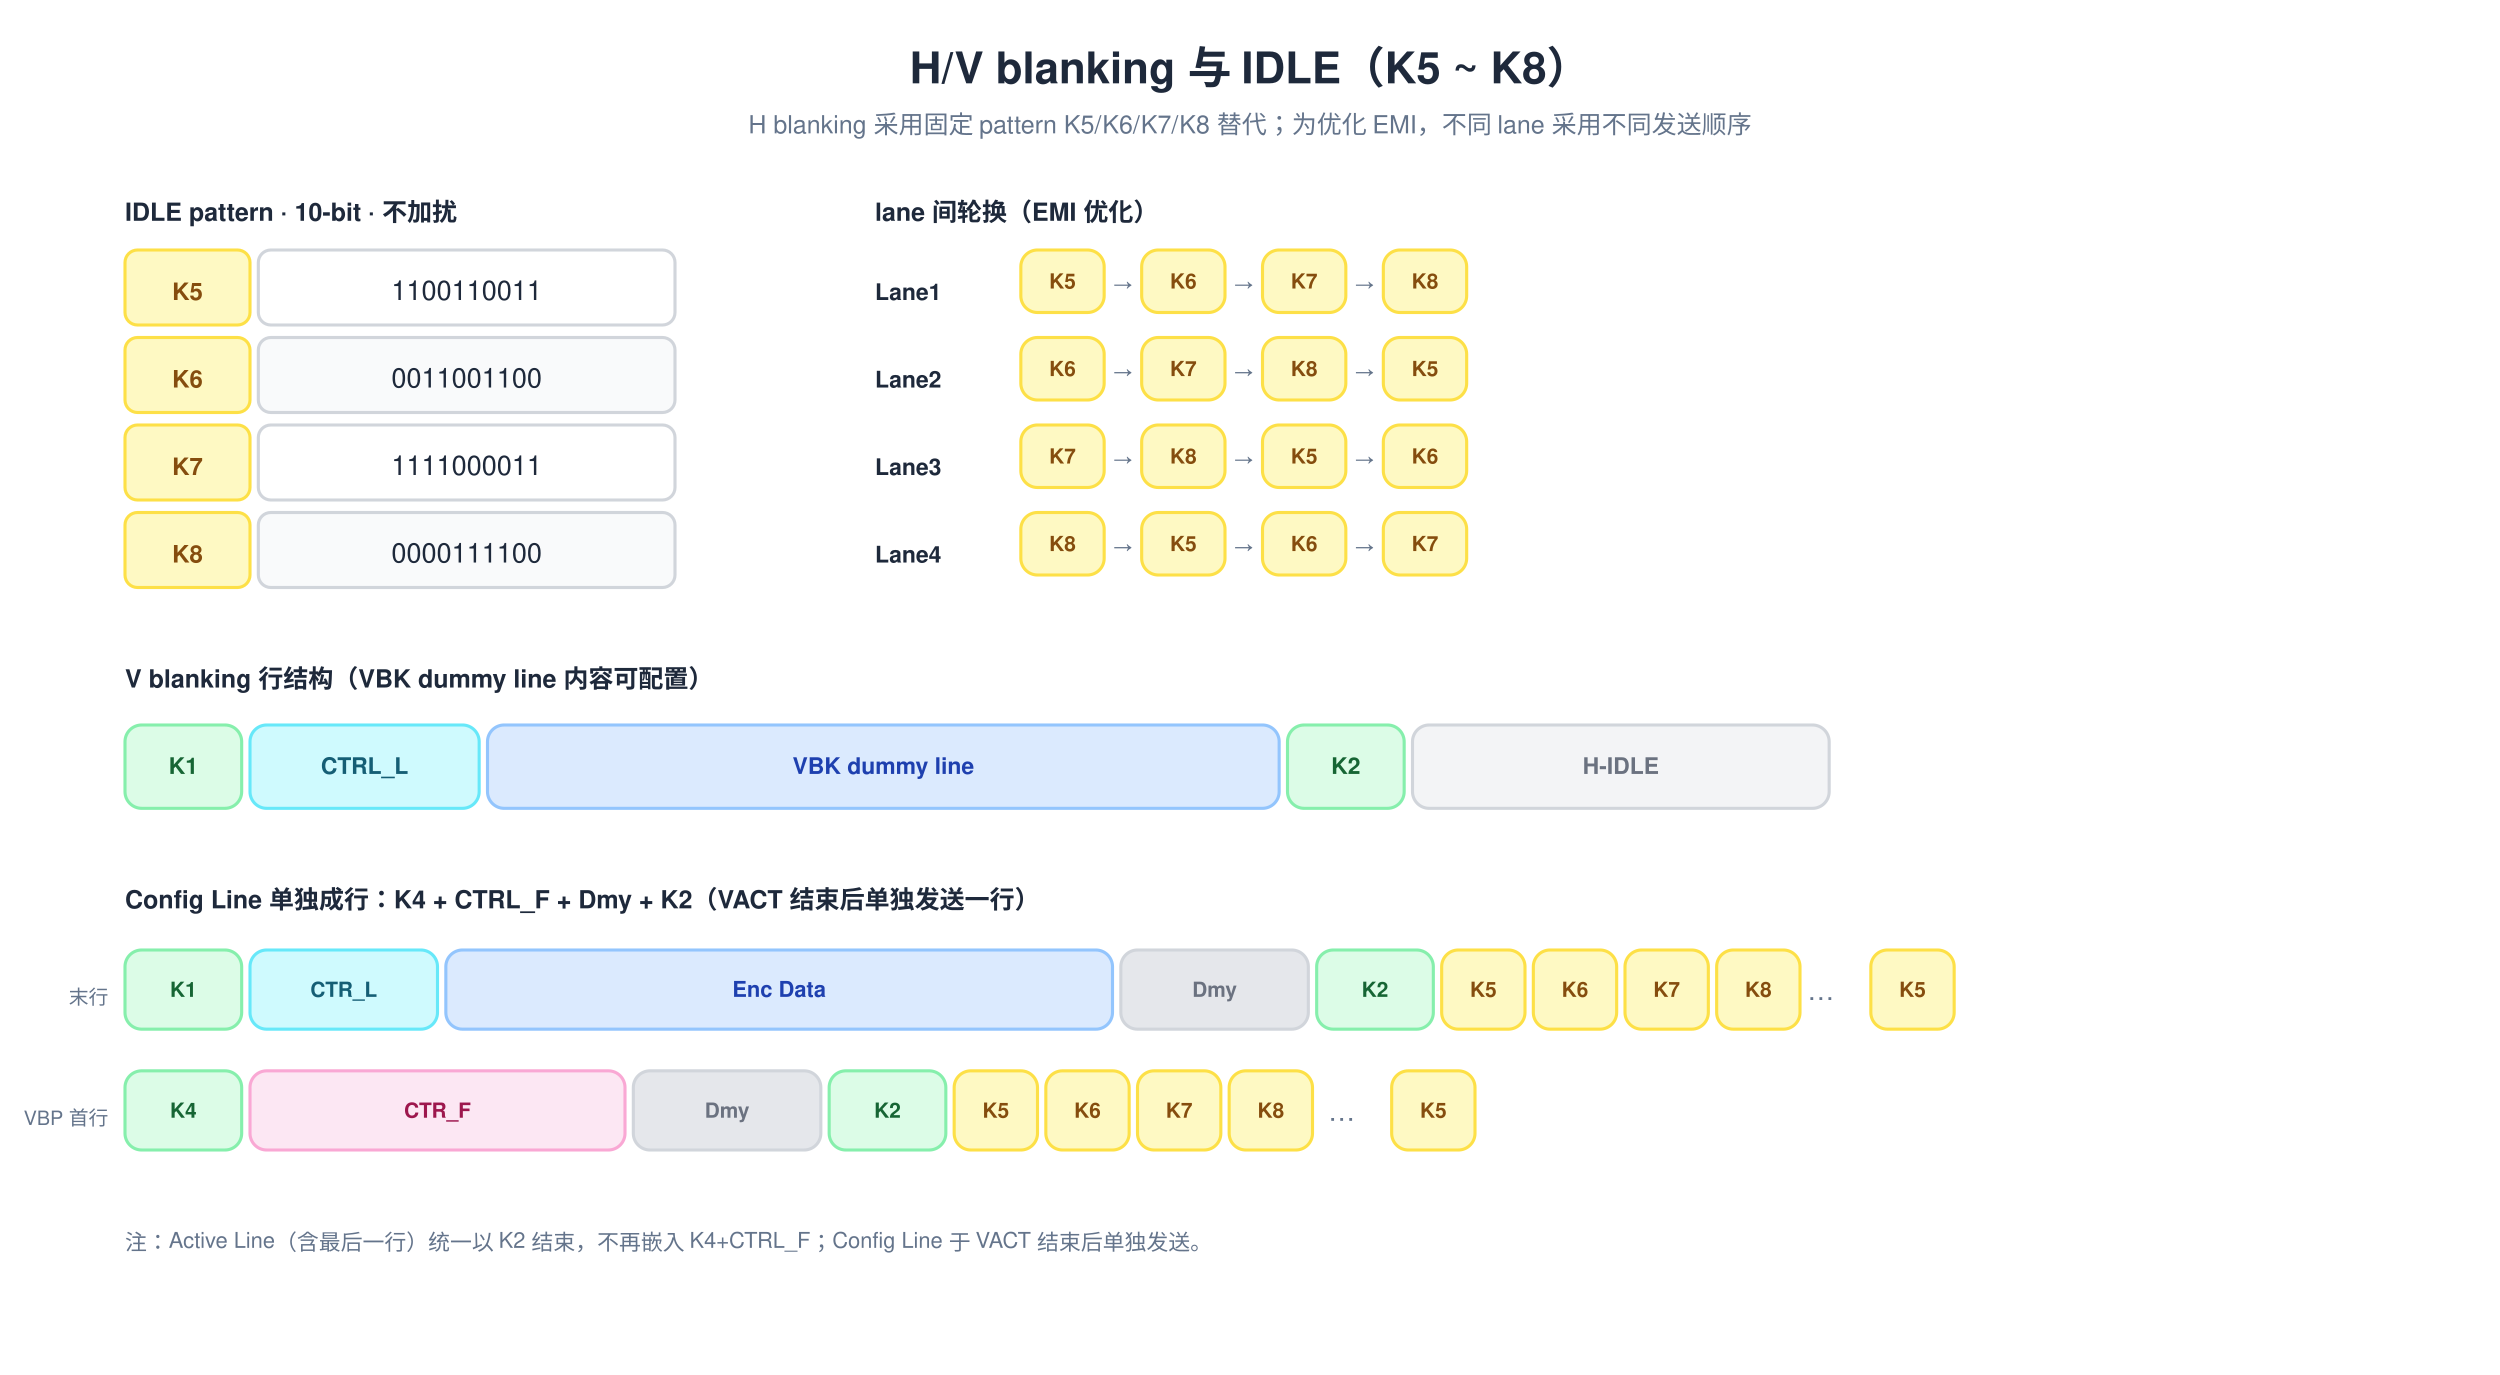
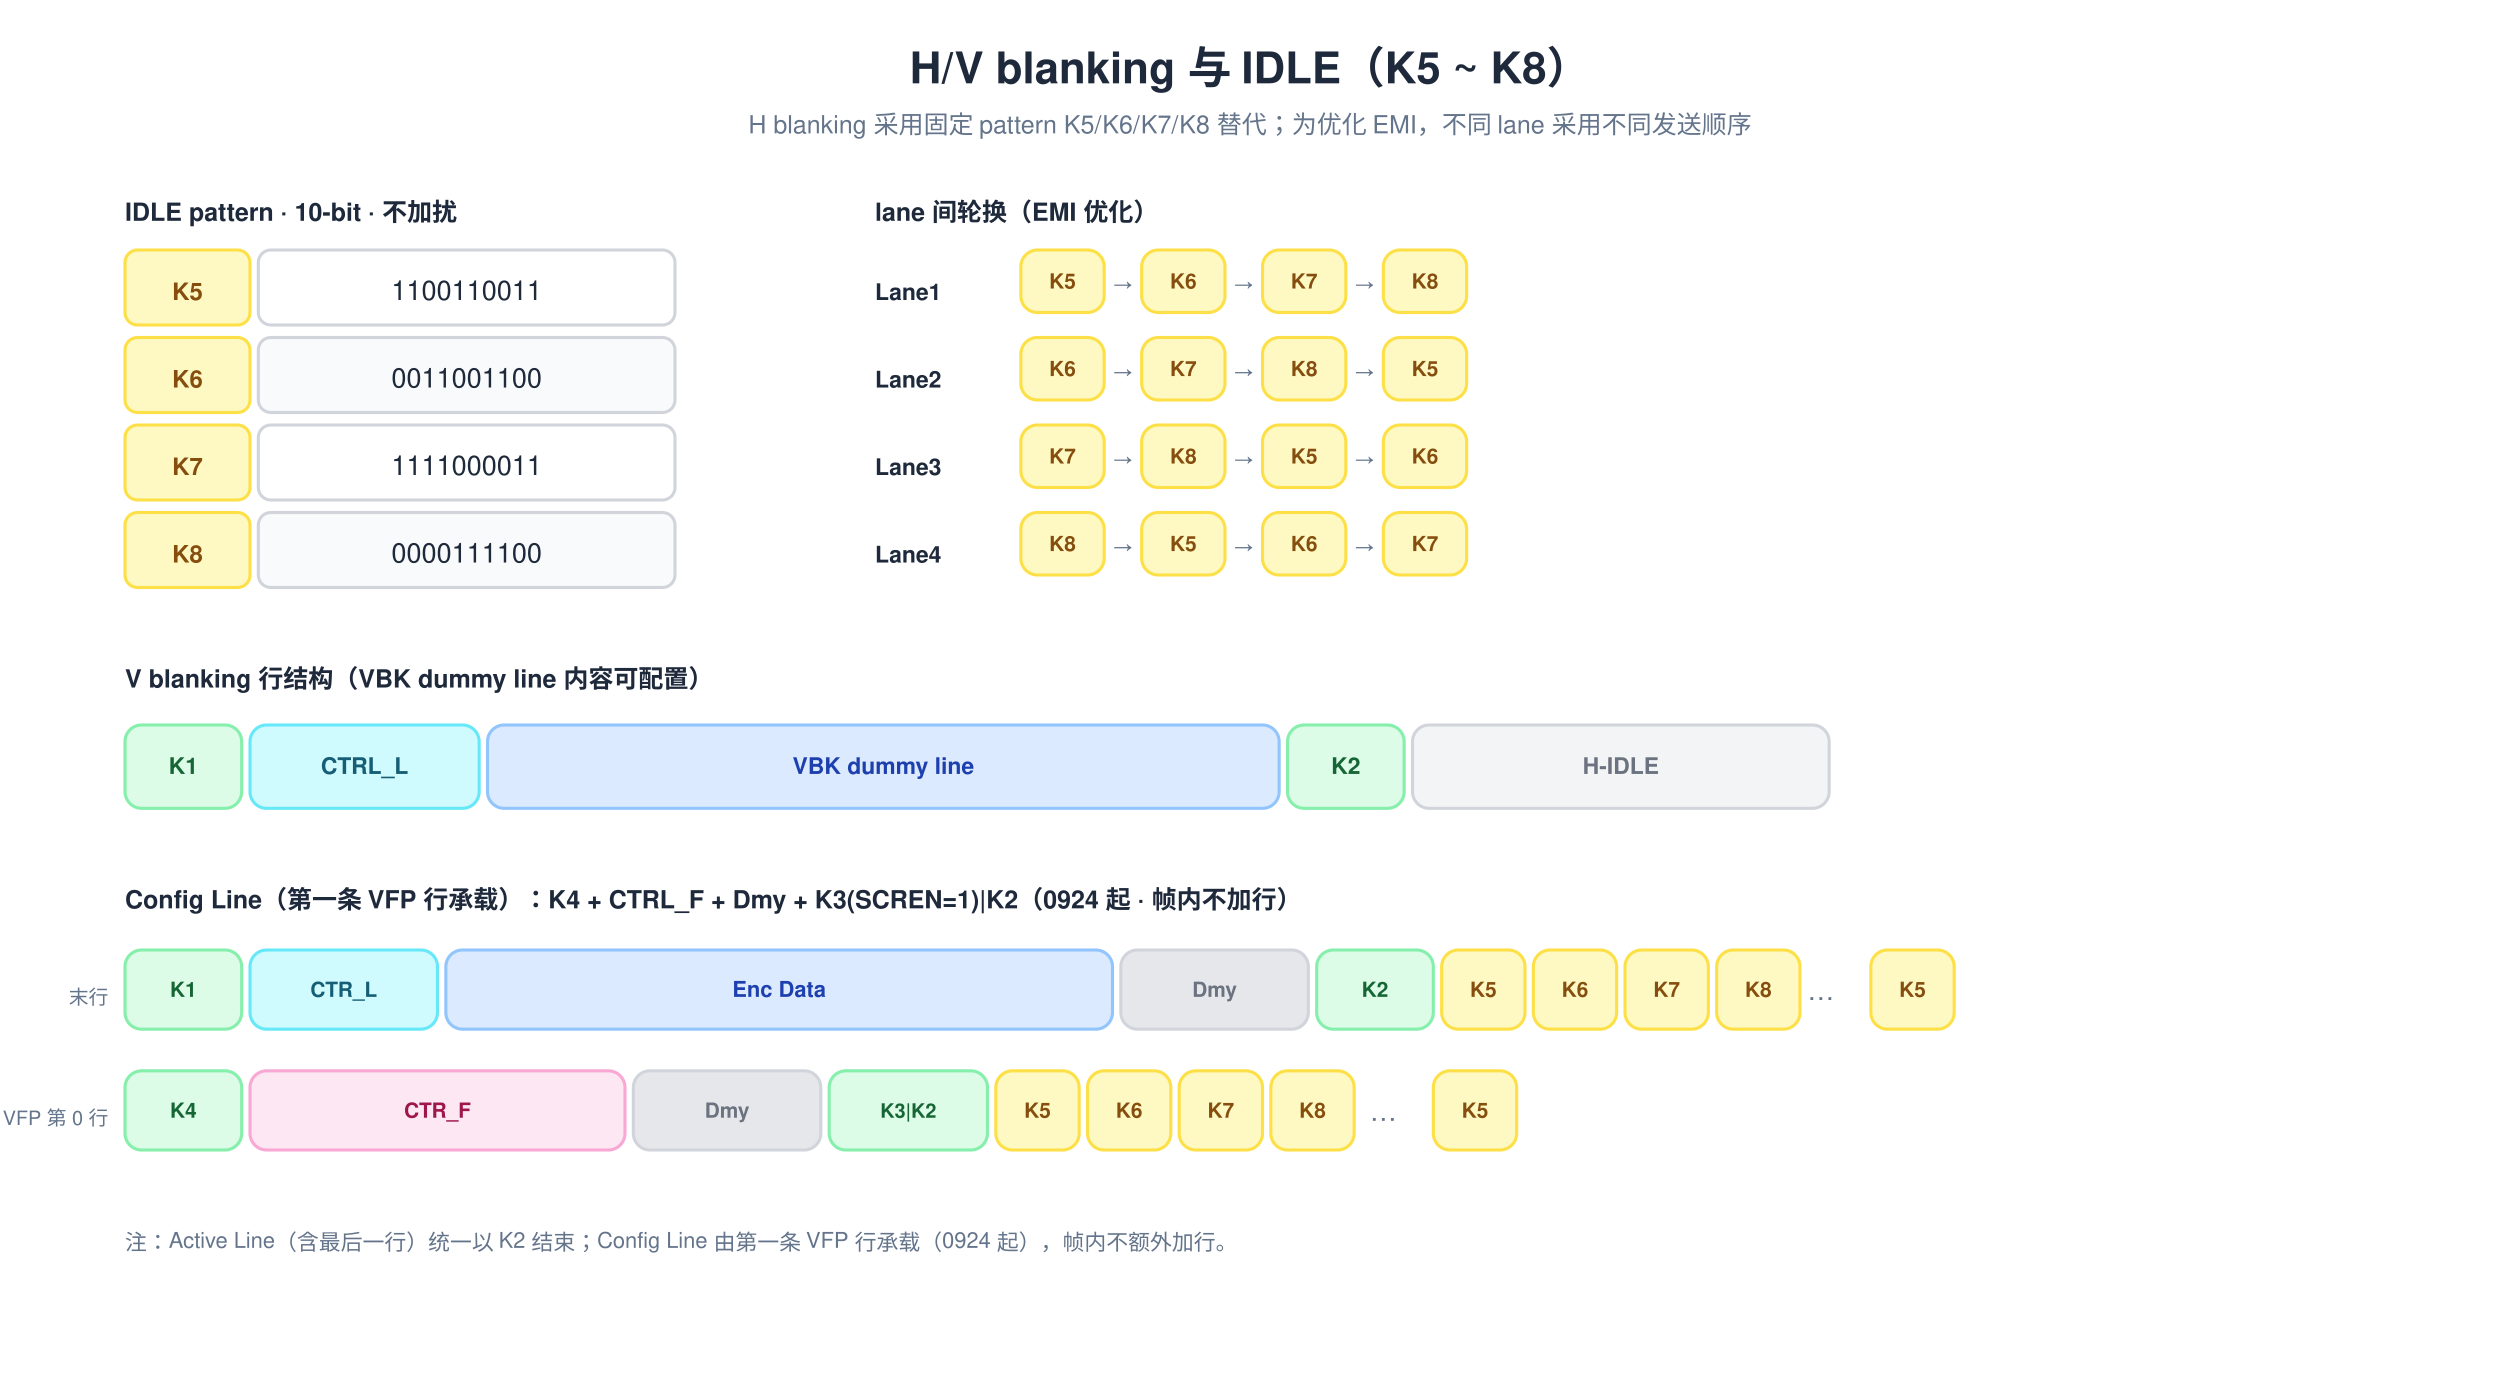
<svg xmlns="http://www.w3.org/2000/svg" viewBox="0 0 1200 660" width="1200" height="660">
  <style>text { font-family: 'Helvetica Neue', Helvetica, Arial, 'PingFang SC', 'Microsoft YaHei', 'Microsoft JhengHei', 'SimHei', sans-serif; }</style>
  <defs>
    <marker id="ar-blue" markerWidth="10" markerHeight="7" refX="9" refY="3.5" orient="auto">
      <polygon points="0 0, 10 3.5, 0 7" fill="#2563eb" />
    </marker>
    <marker id="ar-green" markerWidth="10" markerHeight="7" refX="9" refY="3.5" orient="auto">
      <polygon points="0 0, 10 3.5, 0 7" fill="#059669" />
    </marker>
    <marker id="ar-purple" markerWidth="10" markerHeight="7" refX="9" refY="3.5" orient="auto">
      <polygon points="0 0, 10 3.5, 0 7" fill="#7c3aed" />
    </marker>
    <marker id="ar-orange" markerWidth="10" markerHeight="7" refX="9" refY="3.5" orient="auto">
      <polygon points="0 0, 10 3.5, 0 7" fill="#ea580c" />
    </marker>
    <marker id="ar-gray" markerWidth="10" markerHeight="7" refX="9" refY="3.5" orient="auto">
      <polygon points="0 0, 10 3.5, 0 7" fill="#9ca3af" />
    </marker>
  </defs>
  <rect width="1200" height="660" fill="#ffffff" />
  <text x="600" y="40" font-size="21" fill="#1e293b" text-anchor="middle" font-weight="600">H/V blanking 与 IDLE（K5 ~ K8）</text>
  <text x="600" y="64" font-size="12" fill="#64748b" text-anchor="middle">H blanking 采用固定 pattern K5/K6/K7/K8 替代；为优化 EMI，不同 lane 采用不同发送顺序</text>
  <text x="60" y="106" font-size="12" fill="#1e293b" text-anchor="start" font-weight="600">IDLE pattern · 10-bit · 不加扰</text>
  <rect x="60" y="120" width="60" height="36" rx="6" fill="#fef9c3" stroke="#fde047" stroke-width="1.5" />
  <text x="90" y="144" font-size="11.5" fill="#854d0e" text-anchor="middle" font-weight="700">K5</text>
  <rect x="124" y="120" width="200" height="36" rx="6" fill="#ffffff" stroke="#d1d5db" stroke-width="1.5" />
  <text x="224" y="144" font-size="13" fill="#1e293b" text-anchor="middle" font-family="Consolas, Menlo, monospace">1100110011</text>
  <rect x="60" y="162" width="60" height="36" rx="6" fill="#fef9c3" stroke="#fde047" stroke-width="1.5" />
  <text x="90" y="186" font-size="11.5" fill="#854d0e" text-anchor="middle" font-weight="700">K6</text>
  <rect x="124" y="162" width="200" height="36" rx="6" fill="#f9fafb" stroke="#d1d5db" stroke-width="1.5" />
  <text x="224" y="186" font-size="13" fill="#1e293b" text-anchor="middle" font-family="Consolas, Menlo, monospace">0011001100</text>
  <rect x="60" y="204" width="60" height="36" rx="6" fill="#fef9c3" stroke="#fde047" stroke-width="1.5" />
  <text x="90" y="228" font-size="11.5" fill="#854d0e" text-anchor="middle" font-weight="700">K7</text>
  <rect x="124" y="204" width="200" height="36" rx="6" fill="#ffffff" stroke="#d1d5db" stroke-width="1.5" />
  <text x="224" y="228" font-size="13" fill="#1e293b" text-anchor="middle" font-family="Consolas, Menlo, monospace">1111000011</text>
  <rect x="60" y="246" width="60" height="36" rx="6" fill="#fef9c3" stroke="#fde047" stroke-width="1.5" />
  <text x="90" y="270" font-size="11.5" fill="#854d0e" text-anchor="middle" font-weight="700">K8</text>
  <rect x="124" y="246" width="200" height="36" rx="6" fill="#f9fafb" stroke="#d1d5db" stroke-width="1.5" />
  <text x="224" y="270" font-size="13" fill="#1e293b" text-anchor="middle" font-family="Consolas, Menlo, monospace">0000111100</text>
  <text x="420" y="106" font-size="12" fill="#1e293b" text-anchor="start" font-weight="600">lane 间轮换（EMI 优化）</text>
  <text x="420" y="144" font-size="11" fill="#1e293b" text-anchor="start" font-weight="600">Lane1</text>
  <rect x="490" y="120" width="40" height="30" rx="8" fill="#fef9c3" stroke="#fde047" stroke-width="1.5" />
  <text x="510.0" y="138.5" font-size="10" fill="#854d0e" text-anchor="middle" font-weight="600">K5</text>
  <text x="539" y="140" font-size="10" fill="#64748b" text-anchor="middle">→</text>
  <rect x="548" y="120" width="40" height="30" rx="8" fill="#fef9c3" stroke="#fde047" stroke-width="1.5" />
  <text x="568.0" y="138.5" font-size="10" fill="#854d0e" text-anchor="middle" font-weight="600">K6</text>
  <text x="597" y="140" font-size="10" fill="#64748b" text-anchor="middle">→</text>
  <rect x="606" y="120" width="40" height="30" rx="8" fill="#fef9c3" stroke="#fde047" stroke-width="1.5" />
  <text x="626.0" y="138.5" font-size="10" fill="#854d0e" text-anchor="middle" font-weight="600">K7</text>
  <text x="655" y="140" font-size="10" fill="#64748b" text-anchor="middle">→</text>
  <rect x="664" y="120" width="40" height="30" rx="8" fill="#fef9c3" stroke="#fde047" stroke-width="1.5" />
  <text x="684.0" y="138.5" font-size="10" fill="#854d0e" text-anchor="middle" font-weight="600">K8</text>
  <text x="420" y="186" font-size="11" fill="#1e293b" text-anchor="start" font-weight="600">Lane2</text>
  <rect x="490" y="162" width="40" height="30" rx="8" fill="#fef9c3" stroke="#fde047" stroke-width="1.5" />
  <text x="510.0" y="180.5" font-size="10" fill="#854d0e" text-anchor="middle" font-weight="600">K6</text>
  <text x="539" y="182" font-size="10" fill="#64748b" text-anchor="middle">→</text>
  <rect x="548" y="162" width="40" height="30" rx="8" fill="#fef9c3" stroke="#fde047" stroke-width="1.5" />
  <text x="568.0" y="180.5" font-size="10" fill="#854d0e" text-anchor="middle" font-weight="600">K7</text>
  <text x="597" y="182" font-size="10" fill="#64748b" text-anchor="middle">→</text>
  <rect x="606" y="162" width="40" height="30" rx="8" fill="#fef9c3" stroke="#fde047" stroke-width="1.5" />
  <text x="626.0" y="180.5" font-size="10" fill="#854d0e" text-anchor="middle" font-weight="600">K8</text>
  <text x="655" y="182" font-size="10" fill="#64748b" text-anchor="middle">→</text>
  <rect x="664" y="162" width="40" height="30" rx="8" fill="#fef9c3" stroke="#fde047" stroke-width="1.5" />
  <text x="684.0" y="180.5" font-size="10" fill="#854d0e" text-anchor="middle" font-weight="600">K5</text>
  <text x="420" y="228" font-size="11" fill="#1e293b" text-anchor="start" font-weight="600">Lane3</text>
  <rect x="490" y="204" width="40" height="30" rx="8" fill="#fef9c3" stroke="#fde047" stroke-width="1.5" />
  <text x="510.0" y="222.5" font-size="10" fill="#854d0e" text-anchor="middle" font-weight="600">K7</text>
  <text x="539" y="224" font-size="10" fill="#64748b" text-anchor="middle">→</text>
  <rect x="548" y="204" width="40" height="30" rx="8" fill="#fef9c3" stroke="#fde047" stroke-width="1.5" />
  <text x="568.0" y="222.5" font-size="10" fill="#854d0e" text-anchor="middle" font-weight="600">K8</text>
  <text x="597" y="224" font-size="10" fill="#64748b" text-anchor="middle">→</text>
  <rect x="606" y="204" width="40" height="30" rx="8" fill="#fef9c3" stroke="#fde047" stroke-width="1.5" />
  <text x="626.0" y="222.5" font-size="10" fill="#854d0e" text-anchor="middle" font-weight="600">K5</text>
  <text x="655" y="224" font-size="10" fill="#64748b" text-anchor="middle">→</text>
  <rect x="664" y="204" width="40" height="30" rx="8" fill="#fef9c3" stroke="#fde047" stroke-width="1.5" />
  <text x="684.0" y="222.5" font-size="10" fill="#854d0e" text-anchor="middle" font-weight="600">K6</text>
  <text x="420" y="270" font-size="11" fill="#1e293b" text-anchor="start" font-weight="600">Lane4</text>
  <rect x="490" y="246" width="40" height="30" rx="8" fill="#fef9c3" stroke="#fde047" stroke-width="1.5" />
  <text x="510.0" y="264.5" font-size="10" fill="#854d0e" text-anchor="middle" font-weight="600">K8</text>
  <text x="539" y="266" font-size="10" fill="#64748b" text-anchor="middle">→</text>
  <rect x="548" y="246" width="40" height="30" rx="8" fill="#fef9c3" stroke="#fde047" stroke-width="1.5" />
  <text x="568.0" y="264.5" font-size="10" fill="#854d0e" text-anchor="middle" font-weight="600">K5</text>
  <text x="597" y="266" font-size="10" fill="#64748b" text-anchor="middle">→</text>
  <rect x="606" y="246" width="40" height="30" rx="8" fill="#fef9c3" stroke="#fde047" stroke-width="1.5" />
  <text x="626.0" y="264.5" font-size="10" fill="#854d0e" text-anchor="middle" font-weight="600">K6</text>
  <text x="655" y="266" font-size="10" fill="#64748b" text-anchor="middle">→</text>
  <rect x="664" y="246" width="40" height="30" rx="8" fill="#fef9c3" stroke="#fde047" stroke-width="1.5" />
  <text x="684.0" y="264.5" font-size="10" fill="#854d0e" text-anchor="middle" font-weight="600">K7</text>
  <text x="60" y="330" font-size="12" fill="#1e293b" text-anchor="start" font-weight="600">V blanking 行结构（VBK dummy line 内容可配置）</text>
  <rect x="60" y="348" width="56" height="40" rx="8" fill="#dcfce7" stroke="#86efac" stroke-width="1.5" />
  <text x="88.0" y="371.5" font-size="11" fill="#166534" text-anchor="middle" font-weight="600">K1</text>
  <rect x="120" y="348" width="110" height="40" rx="8" fill="#cffafe" stroke="#67e8f9" stroke-width="1.5" />
  <text x="175.0" y="371.5" font-size="11" fill="#155e75" text-anchor="middle" font-weight="600">CTRL_L</text>
  <rect x="234" y="348" width="380" height="40" rx="8" fill="#dbeafe" stroke="#93c5fd" stroke-width="1.5" />
  <text x="424.0" y="371.5" font-size="11" fill="#1e40af" text-anchor="middle" font-weight="600">VBK dummy line</text>
  <rect x="618" y="348" width="56" height="40" rx="8" fill="#dcfce7" stroke="#86efac" stroke-width="1.5" />
  <text x="646.0" y="371.5" font-size="11" fill="#166534" text-anchor="middle" font-weight="600">K2</text>
  <rect x="678" y="348" width="200" height="40" rx="8" fill="#f3f4f6" stroke="#d1d5db" stroke-width="1.5" />
  <text x="778.0" y="371.5" font-size="11" fill="#6b7280" text-anchor="middle" font-weight="600">H-IDLE</text>
-   <text x="60" y="436" font-size="12" fill="#1e293b" text-anchor="start" font-weight="600">Config Line 单独成行：K4 + CTRL_F + Dmy + K2（VACT 结束后单独发送一行）</text>
+   <text x="60" y="436" font-size="12" fill="#1e293b" text-anchor="start" font-weight="600">Config Line（第一条 VFP 行承载）：K4 + CTRL_F + Dmy + K3(SCREN=1)|K2（0924 起 · 帧内不加行）</text>
  <text x="52" y="482" font-size="9.5" fill="#64748b" text-anchor="end">末行</text>
  <rect x="60" y="456" width="56" height="38" rx="8" fill="#dcfce7" stroke="#86efac" stroke-width="1.5" />
  <text x="88.0" y="478.5" font-size="10" fill="#166534" text-anchor="middle" font-weight="600">K1</text>
  <rect x="120" y="456" width="90" height="38" rx="8" fill="#cffafe" stroke="#67e8f9" stroke-width="1.5" />
  <text x="165.0" y="478.5" font-size="10" fill="#155e75" text-anchor="middle" font-weight="600">CTR_L</text>
  <rect x="214" y="456" width="320" height="38" rx="8" fill="#dbeafe" stroke="#93c5fd" stroke-width="1.5" />
  <text x="374.0" y="478.5" font-size="10.5" fill="#1e40af" text-anchor="middle" font-weight="600">Enc Data</text>
  <rect x="538" y="456" width="90" height="38" rx="8" fill="#e5e7eb" stroke="#d1d5db" stroke-width="1.5" />
  <text x="583.0" y="478.5" font-size="10" fill="#6b7280" text-anchor="middle" font-weight="600">Dmy</text>
  <rect x="632" y="456" width="56" height="38" rx="8" fill="#dcfce7" stroke="#86efac" stroke-width="1.5" />
  <text x="660.0" y="478.5" font-size="10" fill="#166534" text-anchor="middle" font-weight="600">K2</text>
  <rect x="692" y="456" width="40" height="38" rx="8" fill="#fef9c3" stroke="#fde047" stroke-width="1.5" />
  <text x="712.0" y="478.5" font-size="10" fill="#854d0e" text-anchor="middle" font-weight="600">K5</text>
  <rect x="736" y="456" width="40" height="38" rx="8" fill="#fef9c3" stroke="#fde047" stroke-width="1.5" />
  <text x="756.0" y="478.5" font-size="10" fill="#854d0e" text-anchor="middle" font-weight="600">K6</text>
  <rect x="780" y="456" width="40" height="38" rx="8" fill="#fef9c3" stroke="#fde047" stroke-width="1.5" />
  <text x="800.0" y="478.5" font-size="10" fill="#854d0e" text-anchor="middle" font-weight="600">K7</text>
  <rect x="824" y="456" width="40" height="38" rx="8" fill="#fef9c3" stroke="#fde047" stroke-width="1.5" />
  <text x="844.0" y="478.5" font-size="10" fill="#854d0e" text-anchor="middle" font-weight="600">K8</text>
  <text x="874" y="480" font-size="13" fill="#64748b" text-anchor="middle">…</text>
  <rect x="898" y="456" width="40" height="38" rx="8" fill="#fef9c3" stroke="#fde047" stroke-width="1.5" />
  <text x="918.0" y="478.5" font-size="10" fill="#854d0e" text-anchor="middle" font-weight="600">K5</text>
-   <text x="52" y="540" font-size="9.5" fill="#64748b" text-anchor="end">VBP 首行</text>
+   <text x="52" y="540" font-size="9.5" fill="#64748b" text-anchor="end">VFP 第 0 行</text>
  <rect x="60" y="514" width="56" height="38" rx="8" fill="#dcfce7" stroke="#86efac" stroke-width="1.5" />
  <text x="88.0" y="536.5" font-size="10" fill="#166534" text-anchor="middle" font-weight="600">K4</text>
  <rect x="120" y="514" width="180" height="38" rx="8" fill="#fce7f3" stroke="#f9a8d4" stroke-width="1.5" />
  <text x="210.0" y="536.5" font-size="10" fill="#9d174d" text-anchor="middle" font-weight="600">CTR_F</text>
  <rect x="304" y="514" width="90" height="38" rx="8" fill="#e5e7eb" stroke="#d1d5db" stroke-width="1.5" />
  <text x="349.0" y="536.5" font-size="10" fill="#6b7280" text-anchor="middle" font-weight="600">Dmy</text>
-   <rect x="398" y="514" width="56" height="38" rx="8" fill="#dcfce7" stroke="#86efac" stroke-width="1.5" />
-   <text x="426.0" y="536.5" font-size="10" fill="#166534" text-anchor="middle" font-weight="600">K2</text>
-   <rect x="458" y="514" width="40" height="38" rx="8" fill="#fef9c3" stroke="#fde047" stroke-width="1.5" />
-   <text x="478.0" y="536.5" font-size="10" fill="#854d0e" text-anchor="middle" font-weight="600">K5</text>
-   <rect x="502" y="514" width="40" height="38" rx="8" fill="#fef9c3" stroke="#fde047" stroke-width="1.5" />
-   <text x="522.0" y="536.5" font-size="10" fill="#854d0e" text-anchor="middle" font-weight="600">K6</text>
-   <rect x="546" y="514" width="40" height="38" rx="8" fill="#fef9c3" stroke="#fde047" stroke-width="1.5" />
-   <text x="566.0" y="536.5" font-size="10" fill="#854d0e" text-anchor="middle" font-weight="600">K7</text>
-   <rect x="590" y="514" width="40" height="38" rx="8" fill="#fef9c3" stroke="#fde047" stroke-width="1.5" />
-   <text x="610.0" y="536.5" font-size="10" fill="#854d0e" text-anchor="middle" font-weight="600">K8</text>
-   <text x="644" y="538" font-size="13" fill="#64748b" text-anchor="middle">…</text>
-   <rect x="668" y="514" width="40" height="38" rx="8" fill="#fef9c3" stroke="#fde047" stroke-width="1.5" />
-   <text x="688.0" y="536.5" font-size="10" fill="#854d0e" text-anchor="middle" font-weight="600">K5</text>
-   <text x="60" y="600" font-size="10.5" fill="#64748b" text-anchor="start">注：Active Line（含最后一行）统一以 K2 结束，不再嵌入 K4+CTRL_F；Config Line 于 VACT 结束后单独发送。</text>
+   <rect x="398" y="514" width="76" height="38" rx="8" fill="#dcfce7" stroke="#86efac" stroke-width="1.5" />
+   <text x="436.0" y="536.5" font-size="9.5" fill="#166534" text-anchor="middle" font-weight="600">K3|K2</text>
+   <rect x="478" y="514" width="40" height="38" rx="8" fill="#fef9c3" stroke="#fde047" stroke-width="1.5" />
+   <text x="498.0" y="536.5" font-size="10" fill="#854d0e" text-anchor="middle" font-weight="600">K5</text>
+   <rect x="522" y="514" width="40" height="38" rx="8" fill="#fef9c3" stroke="#fde047" stroke-width="1.5" />
+   <text x="542.0" y="536.5" font-size="10" fill="#854d0e" text-anchor="middle" font-weight="600">K6</text>
+   <rect x="566" y="514" width="40" height="38" rx="8" fill="#fef9c3" stroke="#fde047" stroke-width="1.5" />
+   <text x="586.0" y="536.5" font-size="10" fill="#854d0e" text-anchor="middle" font-weight="600">K7</text>
+   <rect x="610" y="514" width="40" height="38" rx="8" fill="#fef9c3" stroke="#fde047" stroke-width="1.5" />
+   <text x="630.0" y="536.5" font-size="10" fill="#854d0e" text-anchor="middle" font-weight="600">K8</text>
+   <text x="664" y="538" font-size="13" fill="#64748b" text-anchor="middle">…</text>
+   <rect x="688" y="514" width="40" height="38" rx="8" fill="#fef9c3" stroke="#fde047" stroke-width="1.5" />
+   <text x="708.0" y="536.5" font-size="10" fill="#854d0e" text-anchor="middle" font-weight="600">K5</text>
+   <text x="60" y="600" font-size="10.5" fill="#64748b" text-anchor="start">注：Active Line（含最后一行）统一以 K2 结束；Config Line 由第一条 VFP 行承载（0924 起），帧内不额外加行。</text>
</svg>
